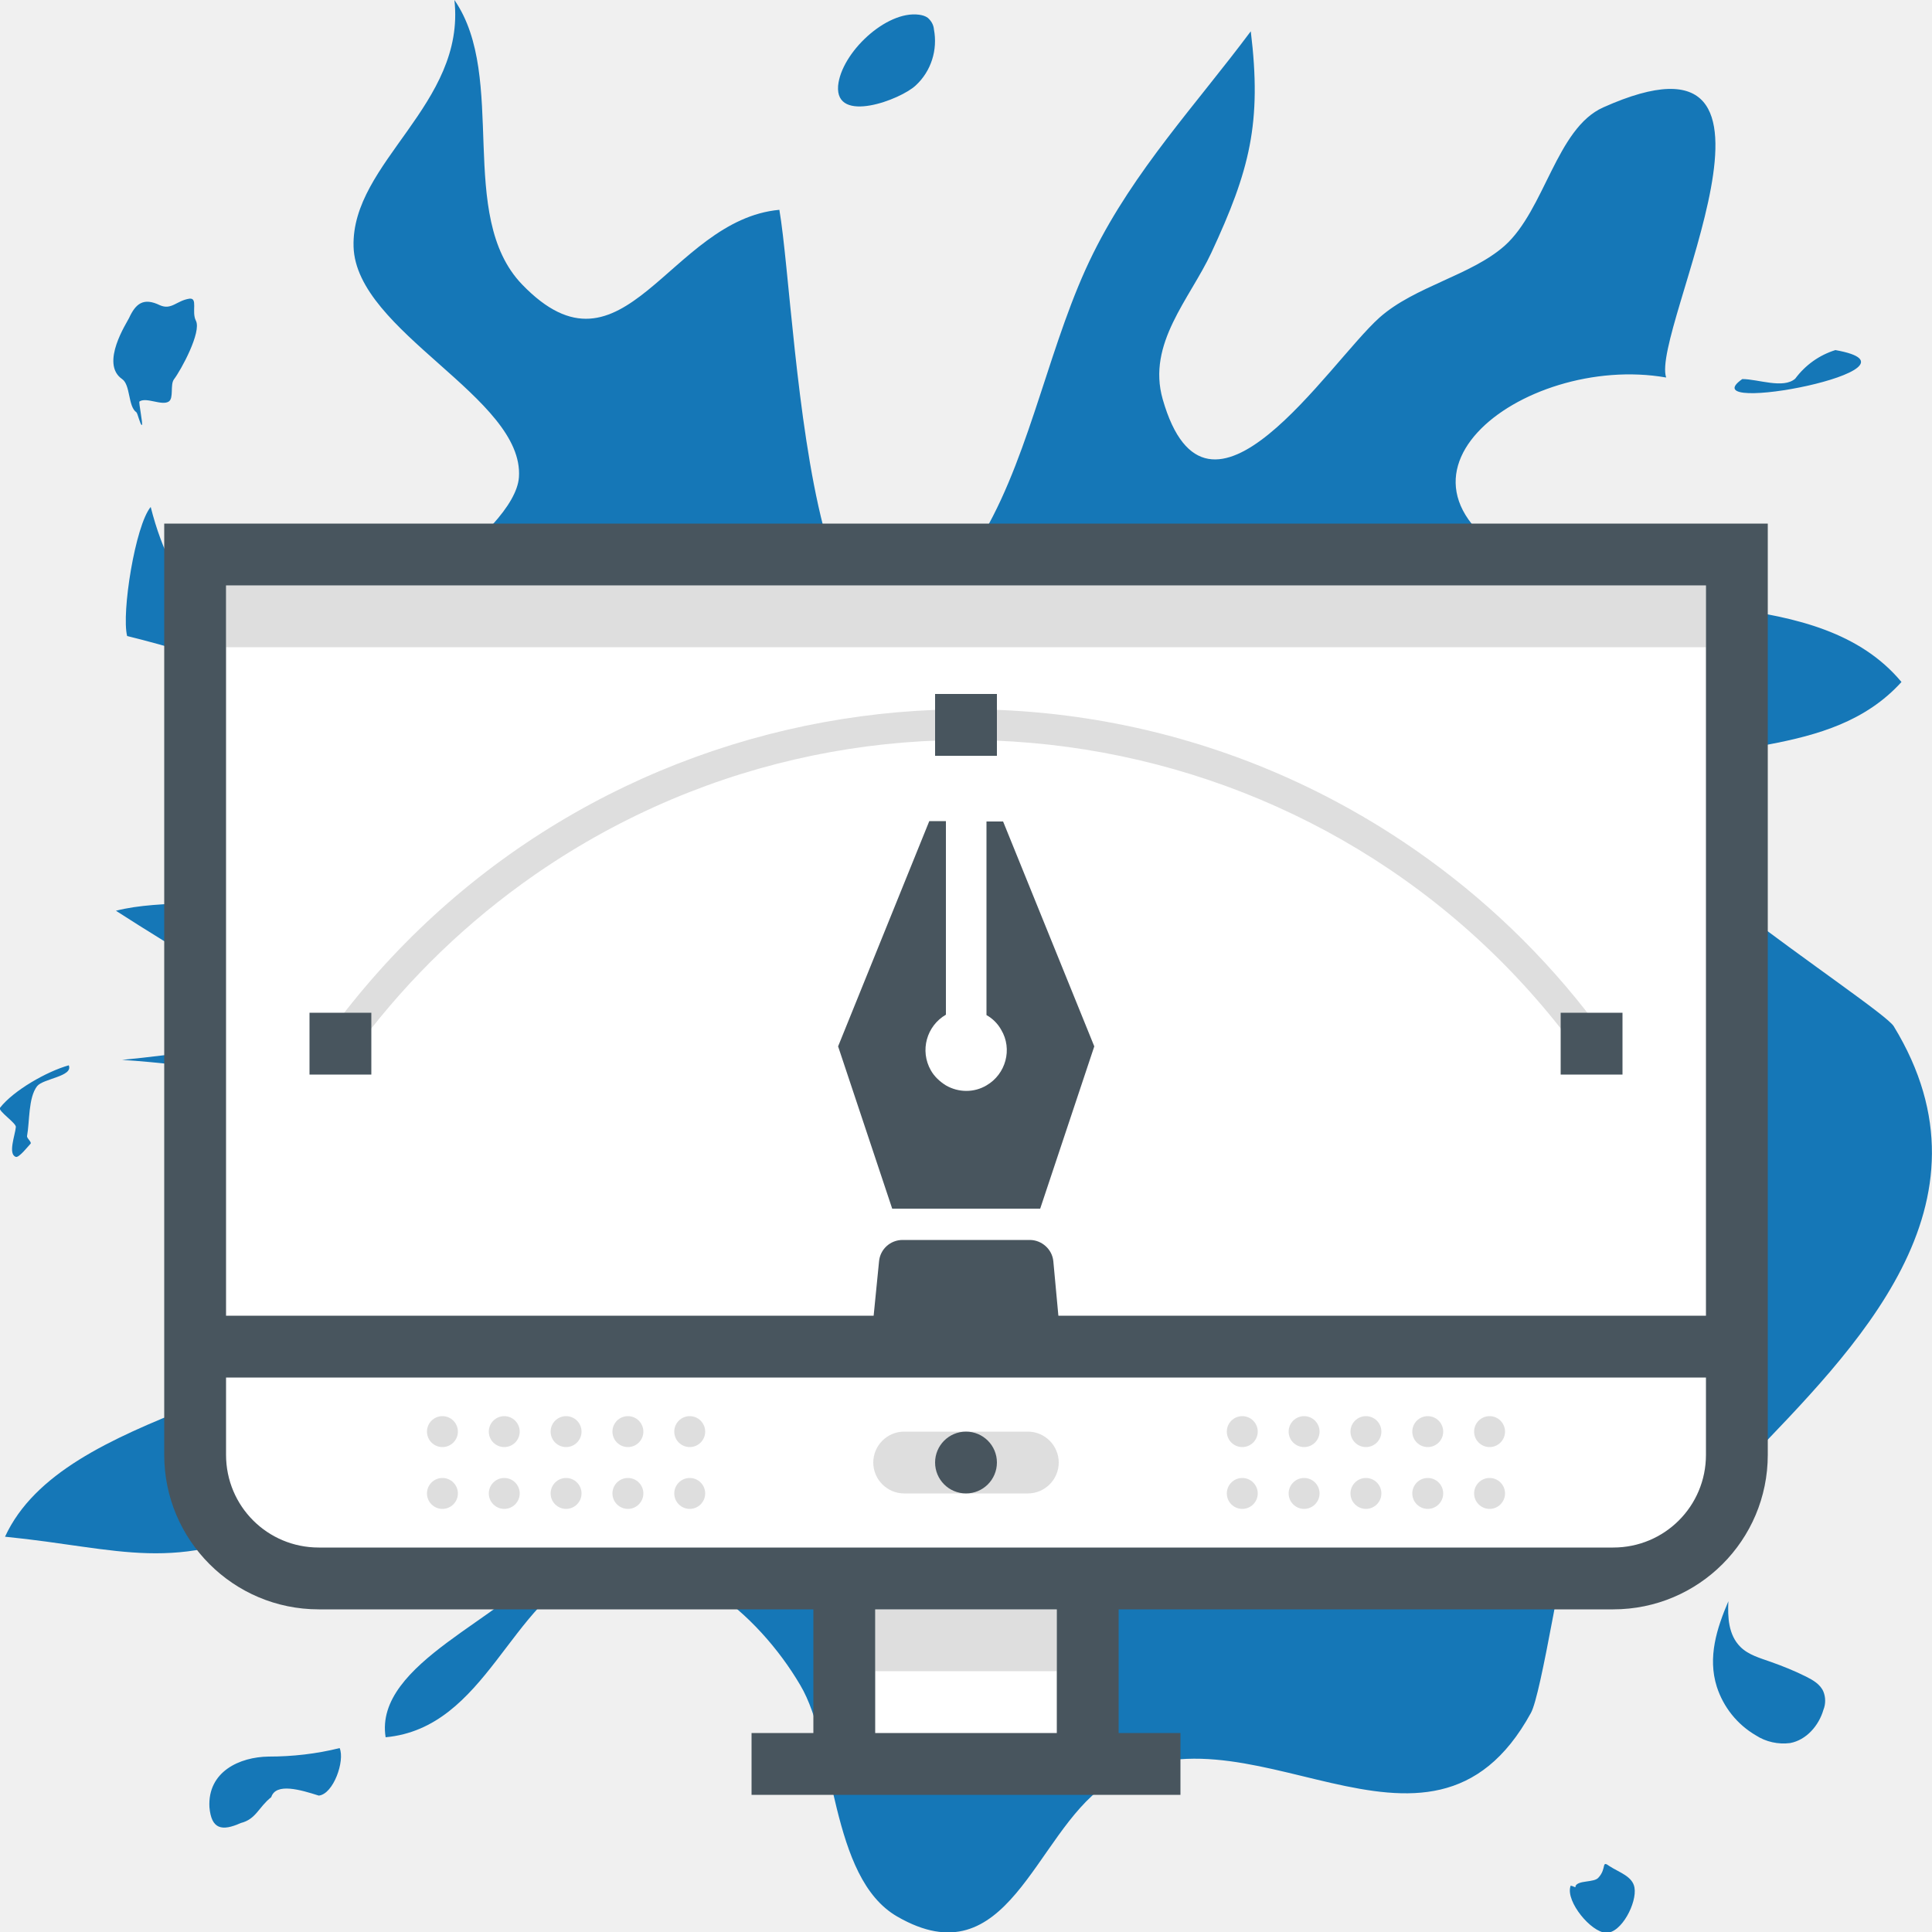
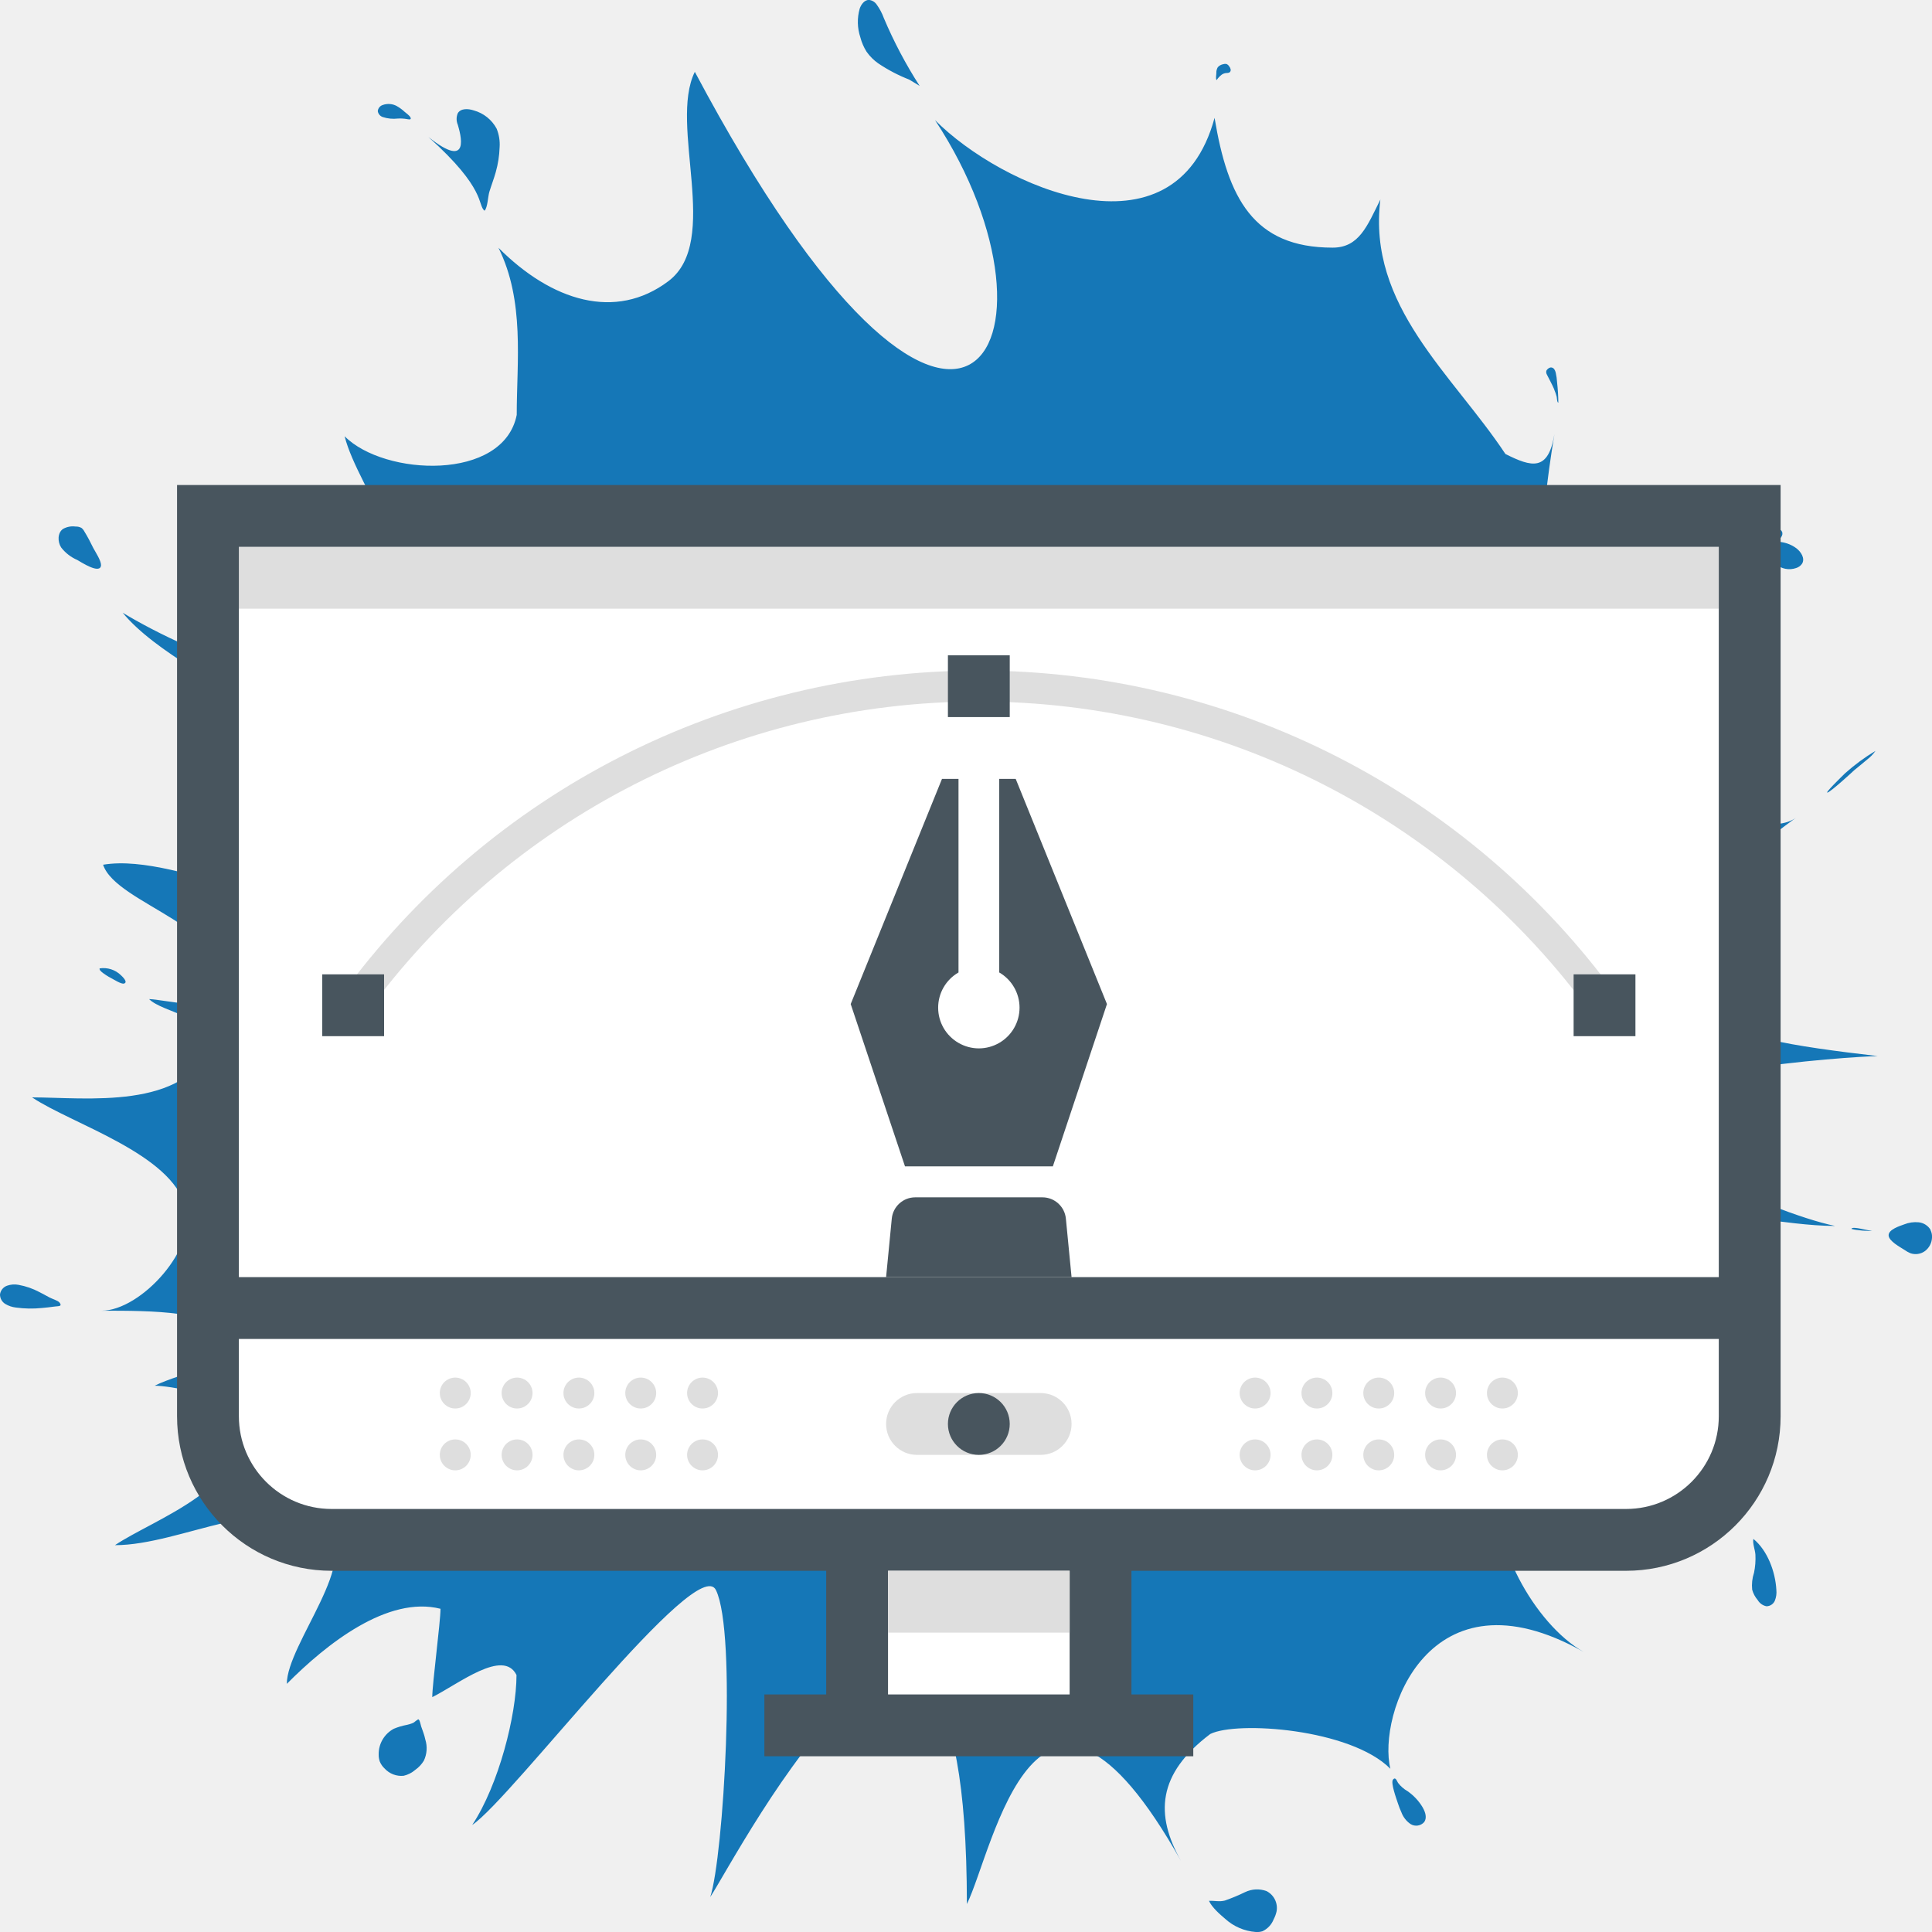
- <svg xmlns="http://www.w3.org/2000/svg" version="1.1" id="Camada_1" x="0px" y="0px" viewBox="0 0 500 500" style="enable-background:new 0 0 500 500;" xml:space="preserve">
-   <style type="text/css">
- 	.st0{fill:#1577B7;}
- 	.st1{fill:#FFFFFF;}
- 	.st2{fill:#DEDEDE;}
- 	.st3{fill:#48555E;}
- </style>
-   <path class="st0" d="M490.1,265.6c-3.2-5.3-83.2-55.9-68.8-63.6c21.3-11.3,52.3-5.1,70.8-25.5c-21.4-25.7-66.1-15.7-93.4-28.3  c-49.7-22.9-4.7-57,32.5-50.5c-4.1-12,40.4-95.3-16.3-69.9c-12.1,5.4-15.1,26.5-25.5,35.8c-8.7,7.7-23.3,10.5-32.4,18.6  c-13.2,11.8-44.5,61.6-56.1,21.1c-4.1-14.4,7-25.9,12.6-37.9c9.9-21.3,13.1-33.5,10.2-57.3C309.6,27,293.6,44,282.9,65.6  c-11.1,22.3-15.9,50.7-28.1,72c-45.4,78.9-48.2-54.7-53.1-83.3c-28.5,2.6-40.3,46.6-66.6,19.3c-17.1-17.8-3.6-53.5-17.5-73.6  c3,27-26.7,42-26.1,63.8c0.6,22.1,44.2,39.1,42.8,59.7c-1,14.4-39.5,39.1-52.3,41.3c-24.1,4.3-37.2-10.7-43-33.6  c-4,4.8-7.6,27.4-6.1,33.4c20.2,5,59.3,16.3,62.2,41.8c4.2,36.4-41.9,23.3-65.1,29.3c15.8,10.2,32.2,19.6,48,29.8  c-12.2,4.9-33.3,7.5-46.4,8.8c18,1.1,51.2,5.9,68.7,12c32.6,11.3,27.7,22.5,6.1,46.7c-26.2,29.3-89.9,31.7-105.1,64.7  c30.2,3,43.9,9.9,73.4-4.6c23.2-11.4,52.8-45.3,78-46.6c-0.4,20.9-0.5,40.7-12,58.2c-9,13.8-44,25.6-40.9,44.9  c26.1-2.4,32.4-35.8,53.1-43.3c21.5-7.8,43.4,11.4,54.2,29.8c9.3,15.6,7.6,49.8,25.1,59.9c28.6,16.5,35.5-21.2,53.7-33.9  c35.8-25.1,83.8,29.6,110.3-18.8c5.3-9.6,21.2-135.8,34.8-125c1.8,1.4,5.8,3.9,6.6,6.1c6.2,17.3,8,36.4,14.3,54  C480,349.1,518.3,311.8,490.1,265.6z M49,77.3c-3.3,0.5-4.6,3-7.6,1.7c-4.3-2.1-6.3-0.4-8,3.3c-0.5,1.1-7.6,11.8-1.8,15.8  c2.2,1.5,1.5,7.1,3.7,8.6c0.3,0.2,1,3.3,1.4,3.3s-0.9-6-0.6-6.1c1.8-1.2,5.8,1.2,7.6,0C45,103,44,99.6,45,98.2  c1.9-2.5,7.2-12.3,5.7-15.2C49.5,80.7,51.3,77,49,77.3z M69.5,454.6c-7.5,0.1-15.8,3.9-15.3,13.1c0.5,5.7,3.2,6.3,8.1,4.1  c4-1,4.6-4.1,7.9-6.7c1.2-3.8,7.6-1.9,12.3-0.4c3.8-0.4,6.8-9,5.4-12.3C81.9,453.9,75.7,454.6,69.5,454.6z M4.1,299.4  c0.8,0.3,3.3-2.9,3.8-3.4c0.4-0.4-1-1.4-0.9-2c0.7-3.8,0.3-9.9,2.6-12.9c1.6-2,9.4-2.5,8.2-5.4c-5.7,1.6-14.3,6.5-17.8,11  c-0.6,0.8,4.3,4,4.1,5C3.9,293.8,2,298.7,4.1,299.4z M415.6,500.2c4,0.2,8.1-7.8,7.4-11.7c-0.5-2.9-3.9-3.9-6.4-5.5  c-2.3-1.7-0.7,0.5-2.9,2.9c-1.1,1.4-5.4,0.6-6,2.3c0.4,0.7-1.4-0.7-1.3,0.1C405.3,492.2,411.7,500,415.6,500.2z M464.6,98  c2.6-3.5,6.2-6.1,10.4-7.4c27,4.8-38.1,17.3-24.1,7.5C455,98.1,461.5,100.7,464.6,98z M444.3,436.5c1.7,5.3,5.3,9.8,10.1,12.6  c2.6,1.7,5.8,2.4,8.9,2c4.2-0.8,7.4-4.5,8.6-8.6c0.6-1.5,0.6-3.2,0-4.7c-0.8-1.9-2.7-3-4.5-3.9c-3-1.5-6-2.7-9.1-3.8  c-2.8-1-5.8-1.8-7.9-3.9c-3.1-3.1-3.3-7.7-3.1-11.8C444.3,421.4,441.9,428.9,444.3,436.5z M237.8,3.8c0.8,0.1,1.6,0.3,2.3,0.8  c0.9,0.8,1.5,1.8,1.6,3c1,5.3-0.7,10.8-4.7,14.5c-3.9,3.7-20.9,10.1-20.1,0.1C217.7,13.7,229.3,2.7,237.8,3.8z" />
-   <path class="st1" d="M53.5,146.5v230c0,16,13,29,29,29h135.9v51h63.2v-51h135.9c16,0,29-13,29-29v-230H53.5z" />
-   <rect x="226.5" y="416.5" class="st2" width="47" height="16" />
-   <path class="st3" d="M283.2,270.8l-14,42h-38.3l-14-42l23.6-58.3h4.3v50.1c-5,2.9-6.8,9.3-3.9,14.4c0.9,1.6,2.3,2.9,3.9,3.9  c3.3,1.9,7.3,1.9,10.5,0c5-2.9,6.8-9.4,3.8-14.4c-0.9-1.6-2.2-2.9-3.8-3.8v-50.1h4.3L283.2,270.8z" />
-   <path class="st3" d="M274,341.5h-48l1.5-15.1c0.3-3.1,2.9-5.5,6.1-5.5h32.9c3.1,0,5.8,2.4,6.1,5.5L274,341.5z" />
-   <rect x="58.5" y="151.5" class="st2" width="383" height="16" />
-   <path class="st3" d="M42.5,135.5v205v36c0,22.1,17.9,40,40,40h128v32h-16v16h16h79h16v-16h-16v-32h128c22.1,0,40-17.9,40-40v-36  v-205H42.5z M273.5,448.5h-47v-32h47V448.5z M441.5,376.5c0,13.3-10.7,24-24,24h-128h-79h-128c-13.3,0-24-10.7-24-24v-20h383V376.5z   M58.5,340.5v-189h383v189H58.5z" />
-   <path class="st2" d="M266,370.5h-32c-4.4,0-8,3.6-8,8s3.6,8,8,8h32c4.4,0,8-3.6,8-8S270.4,370.5,266,370.5z" />
-   <circle class="st3" cx="250" cy="378.5" r="8" />
-   <circle class="st2" cx="321.5" cy="370.5" r="4" />
-   <circle class="st2" cx="337.5" cy="370.5" r="4" />
-   <circle class="st2" cx="353.5" cy="370.5" r="4" />
-   <circle class="st2" cx="369.5" cy="370.5" r="4" />
-   <circle class="st2" cx="385.5" cy="370.5" r="4" />
-   <circle class="st2" cx="321.5" cy="386.5" r="4" />
-   <circle class="st2" cx="337.5" cy="386.5" r="4" />
-   <circle class="st2" cx="353.5" cy="386.5" r="4" />
-   <circle class="st2" cx="369.5" cy="386.5" r="4" />
-   <circle class="st2" cx="385.5" cy="386.5" r="4" />
-   <circle class="st2" cx="114.5" cy="370.5" r="4" />
-   <circle class="st2" cx="130.5" cy="370.5" r="4" />
-   <circle class="st2" cx="146.5" cy="370.5" r="4" />
-   <circle class="st2" cx="162.5" cy="370.5" r="4" />
-   <circle class="st2" cx="178.5" cy="370.5" r="4" />
-   <circle class="st2" cx="114.5" cy="386.5" r="4" />
-   <circle class="st2" cx="130.5" cy="386.5" r="4" />
-   <circle class="st2" cx="146.5" cy="386.5" r="4" />
-   <circle class="st2" cx="162.5" cy="386.5" r="4" />
-   <circle class="st2" cx="178.5" cy="386.5" r="4" />
-   <path class="st2" d="M408.7,272.5c-63.5-87.6-186.1-107.2-273.7-43.7c-16.8,12.2-31.5,26.9-43.7,43.7l-6.5-4.7  c66.1-91.2,193.7-111.5,284.9-45.4c17.4,12.6,32.8,28,45.4,45.4L408.7,272.5z" />
-   <rect x="242" y="179.6" class="st3" width="16" height="16" />
-   <rect x="80.1" y="262.1" class="st3" width="16" height="16" />
-   <rect x="403.9" y="262.1" class="st3" width="16" height="16" />
+ <svg xmlns="http://www.w3.org/2000/svg" id="Camada_1" data-name="Camada 1" viewBox="0 0 500 500">
+   <defs>
+     <style>.cls-1{fill:#1577b7;}.cls-2{fill:#fff;}.cls-3{fill:#dedede;}.cls-4{fill:#48555e;}</style>
+   </defs>
+   <path class="cls-1" d="M464.78,211.64c-10,7.28-48.37-8.85-21.89-60-4.48,8.65-57.31,61.06-40.61-39.24-1.6,9.62-5.83,8.54-12.68,5.09-13.71-20.69-35.79-38.26-32.36-65.85-3.43,6.9-5.52,12.45-12.37,12.45-20.55,0-27.11-12.9-30.54-33.59-10.28,37.93-55.21,17.83-72.34.59,37.57,57.09,6.17,116.15-62.17-12.5C173,32.41,186.71,62.4,173,72.75s-30.27,5.16-44-8.63c6.85,13.79,4.73,29.46,4.73,43.25-3.42,17.24-34.27,15.88-44.54,5.53,3.42,13.79,23.44,37.62,13.16,51.41-10.28,24.14-53.48,4.6-70.61-5.74,17.13,20.69,70.85,32.81,57.15,67.29-6.86,17.25-41.66-5.52-62.21-2.07,3.42,10.35,34.64,16.23,31.21,33.47-2.44,4.91-15.87,1.31-19.3,1.31,3.43,3.45,16.19,4.76,16.19,11.66C48,287.47,22,284,8.3,284c10.28,6.9,36.25,14.62,39.67,28.41,3.43,10.35-11.43,26.8-21.71,26.8,13.71,0,28.24,0,35.1,6.86,0,6.9-14.48,9.1-21.33,12.55,3.42,0,18.22,2.07,21.65,9C65.1,384.84,40,393,29.75,399.89c17.13,0,40.39-14.19,54.1-3.84,10.27,6.89-9.62,29.38-9.62,39.73C84.5,425.43,100.34,412.9,114,416.35c0,3.45-2.13,19.43-2.13,22.87,6.85-3.44,18.37-12.63,21.8-5.73,0,10.35-4.61,28.47-11.46,38.81,10.28-6.89,58.31-70.58,63.08-60.78,5.42,11.16,1.95,69.08-1.48,79.43,6.86-10.35,66.32-125.07,66.42,1.81,6.86-13.8,18.12-77.45,55.41-11.15-6.75-12-6.13-22.5,7.57-32.85,6.86-3.44,36.34-1.38,46.62,9-3.42-13.79,9.79-52.91,50-30.26-12.68-7.14-24.91-29.3-21.49-43.1,10.28-20.69,42.11-7.22,59.24,6.58-3.43-13.8-31.87-71.54-14.74-75,13.71-3.45,28.38,1.29,42.09,1.29-17.13-3.45-61.67-25.05-61.31-26.13,4.65-13.87,65.72-17.71,72.33-17.83-10.25-1.18-21.41-2.64-28-4.29C452.93,266.54,400.79,258.16,464.78,211.64ZM20,144.92c.81.44,6,3.9,6.15,1.34,0-1.21-1.42-3.34-2-4.42-.71-1.45-1.45-2.9-2.3-4.27a2.92,2.92,0,0,0-.76-.94,2.88,2.88,0,0,0-1.54-.36,5.12,5.12,0,0,0-3.26.63c-1.42,1-1.42,3.31-.46,4.79A10.53,10.53,0,0,0,20,144.92Zm6.23,106.56a15,15,0,0,0,2.56,1.67c.65.33,2.6,1.6,3.3,1.39,1.13-.33-.39-1.78-.78-2.14a6.47,6.47,0,0,0-5.53-1.78C25.71,251,26,251.26,26.27,251.48Zm376-150.65a11,11,0,0,1,.64,1.86c.07.3.08,1.51.43,1.52a51.59,51.59,0,0,0-.33-5.27,15.53,15.53,0,0,0-.34-2.45,2.6,2.6,0,0,0-.39-.94,1.1,1.1,0,0,0-.87-.46,1.43,1.43,0,0,0-.79.38,1.26,1.26,0,0,0-.39.5,1.37,1.37,0,0,0,.16,1C401,98.28,401.7,99.51,402.26,100.83Zm-34,367a13.34,13.34,0,0,0-4-4.3,8.17,8.17,0,0,1-2.41-2.12c-.32-.47-.64-1.67-1.31-.86s.92,5.07,1.26,6.13a21.08,21.08,0,0,0,.93,2.39,6.32,6.32,0,0,0,2.36,3,2.76,2.76,0,0,0,3.53-.53C369.35,470.44,368.88,469,368.22,467.82ZM125.4,54.54c.82-.87.86-3.64,1.25-4.91.52-1.7,1.17-3.36,1.65-5.08a26.88,26.88,0,0,0,1-6.43,10.74,10.74,0,0,0-.78-4.84,9.59,9.59,0,0,0-5.9-4.7c-1.44-.48-3.35-.59-4.14.71a3.79,3.79,0,0,0,0,3c.62,2.14,3.6,12.06-7.6,3.17C126,49,123.49,53,125.4,54.54ZM109,446.8c-.13-.36-.32-1.51-.59-1.73s-.13-.09-.52.12-.62.54-1.05.73a9.49,9.49,0,0,1-1.57.48,16.86,16.86,0,0,0-3.35,1A7.42,7.42,0,0,0,98,454.07a5,5,0,0,0,.3,1.84,5.11,5.11,0,0,0,1.24,1.78,5.87,5.87,0,0,0,4.93,1.88,7.05,7.05,0,0,0,3-1.53,8,8,0,0,0,2.22-2.37,7.5,7.5,0,0,0,.38-5.48C109.83,449,109.39,447.92,109,446.8ZM316.17,19.33a2.4,2.4,0,0,1,1-.41c.38-.05.82,0,1.11-.25a.8.8,0,0,0,.2-.76,1.73,1.73,0,0,0-.37-.74,1.48,1.48,0,0,0-.7-.61,1.57,1.57,0,0,0-.83.05,2.48,2.48,0,0,0-1.41.78,2.72,2.72,0,0,0-.38,1.57c0,.41-.24,1.5.08,1.76A5.76,5.76,0,0,1,316.17,19.33Zm136,122.9a5.63,5.63,0,0,1,4.94,1c.93.78,1.53,1.9,2.43,2.72a5.31,5.31,0,0,0,5.32,1.05,2.81,2.81,0,0,0,1.54-1.16c.77-1.33-.27-3-1.5-3.95a8.66,8.66,0,0,0-5.19-1.69c.89-.61,1.91-1.59,1.48-2.58-.34-.78-1.35-1-2.18-.92-3.33.11-7.2,2-8.95,5C448.57,144.05,450.92,142.53,452.12,142.23Zm47.49,176.1a4.08,4.08,0,0,0-3.11-2,7.93,7.93,0,0,0-3.78.55c-1.08.39-4.05,1.31-4,2.83s3.08,3.08,4.15,3.79a7.45,7.45,0,0,0,1.51.84,4.11,4.11,0,0,0,3.77-.58,4.59,4.59,0,0,0,1.8-3.42A3.84,3.84,0,0,0,499.61,318.33Zm-20.47-.28a10,10,0,0,0,1.21.25,24.51,24.51,0,0,0,3.2.26,2.74,2.74,0,0,0,1-.08C483.88,318.71,479.32,317.15,479.14,318.05ZM454.3,402.36a18.23,18.23,0,0,1-.36,4.66,10.5,10.5,0,0,0-.48,4.39,7.06,7.06,0,0,0,1.45,2.71,3.39,3.39,0,0,0,2.24,1.58,2.39,2.39,0,0,0,2.19-1.47,5.86,5.86,0,0,0,.38-2.76c-.24-4.62-2.27-10.21-5.94-13.2C453.5,399.34,454.24,401.17,454.3,402.36ZM473,205.1c1-.37,6.14-5.07,6.86-5.76,1.11-.92,2.32-1.88,3.37-2.78a10,10,0,0,0,2.15-2.24,52.7,52.7,0,0,0-7.86,5.79C476.61,201,472,205.48,473,205.1ZM327.77,489.41a7.13,7.13,0,0,0-5.52.26,48.06,48.06,0,0,1-5.25,2.19c-1.43.38-2.72,0-4.12.08.79,1.71,2.77,3.44,4.22,4.67A13.23,13.23,0,0,0,325,500a4.75,4.75,0,0,0,1.72-.19,5.7,5.7,0,0,0,2.91-3.11,8.22,8.22,0,0,0,.74-2A4.9,4.9,0,0,0,327.77,489.41ZM235.33,20.61a41.21,41.21,0,0,1-8.06-4.22,12.44,12.44,0,0,1-3-3,13.24,13.24,0,0,1-1.61-3.72,12.6,12.6,0,0,1-.17-7.44c.39-1.11,1.23-2.26,2.4-2.25a2.76,2.76,0,0,1,2,1.21,14.12,14.12,0,0,1,1.85,3.5A116,116,0,0,0,238,22.23M4.82,332.52a5.69,5.69,0,0,0-3,.22A2.78,2.78,0,0,0,0,335a2.86,2.86,0,0,0,1.35,2.45,6.81,6.81,0,0,0,2.76.94,28.34,28.34,0,0,0,6.7.12c1.12-.09,2.24-.23,3.36-.38,1-.13,2,0,1.26-1-.41-.55-2-1-2.64-1.36-.87-.46-1.73-.95-2.61-1.39A18.38,18.38,0,0,0,4.82,332.52Zm98-305A4.47,4.47,0,0,0,99,27.19a1.83,1.83,0,0,0-1.23,1.58,1.92,1.92,0,0,0,1.28,1.52,9.12,9.12,0,0,0,3.93.39,10.12,10.12,0,0,1,2.27.13c.5.08,1.27.29,1-.38-.22-.52-1.16-1.16-1.58-1.53A9.8,9.8,0,0,0,102.81,27.53Z" transform="translate(0 0)" />
+   <path class="cls-2" d="M56.82,136.52v230a29,29,0,0,0,29,29H221.7v51h63.24v-51H420.82a29,29,0,0,0,29-29v-230Z" transform="translate(0 0)" />
+   <rect class="cls-3" x="61.82" y="141.52" width="383" height="16" />
+   <path class="cls-4" d="M45.82,125.52v241a40,40,0,0,0,40,40h128v32h-16v16h111v-16h-16v-32h128a40,40,0,0,0,40-40v-241Zm231,313h-47v-32h47Zm168-72a24,24,0,0,1-24,24h-335a24,24,0,0,1-24-24v-20h383Zm-383-36v-189h383v189Z" transform="translate(0 0)" />
+   <rect class="cls-3" x="229.82" y="406.52" width="47" height="16" />
+   <path class="cls-3" d="M269.32,360.52h-32a8,8,0,1,0,0,16h32a8,8,0,0,0,0-16Z" transform="translate(0 0)" />
+   <circle class="cls-4" cx="253.32" cy="368.52" r="8" />
+   <circle class="cls-3" cx="324.82" cy="360.52" r="4" />
+   <circle class="cls-3" cx="340.82" cy="360.52" r="4" />
+   <circle class="cls-3" cx="356.82" cy="360.52" r="4" />
+   <circle class="cls-3" cx="372.82" cy="360.52" r="4" />
+   <circle class="cls-3" cx="388.82" cy="360.52" r="4" />
+   <circle class="cls-3" cx="324.82" cy="376.52" r="4" />
+   <circle class="cls-3" cx="340.82" cy="376.52" r="4" />
+   <circle class="cls-3" cx="356.82" cy="376.52" r="4" />
+   <circle class="cls-3" cx="372.82" cy="376.52" r="4" />
+   <circle class="cls-3" cx="388.82" cy="376.52" r="4" />
+   <circle class="cls-3" cx="117.82" cy="360.52" r="4" />
+   <circle class="cls-3" cx="133.82" cy="360.52" r="4" />
+   <circle class="cls-3" cx="149.82" cy="360.52" r="4" />
+   <circle class="cls-3" cx="165.82" cy="360.52" r="4" />
+   <circle class="cls-3" cx="181.82" cy="360.52" r="4" />
+   <circle class="cls-3" cx="117.82" cy="376.52" r="4" />
+   <circle class="cls-3" cx="133.82" cy="376.52" r="4" />
+   <circle class="cls-3" cx="149.82" cy="376.52" r="4" />
+   <circle class="cls-3" cx="165.82" cy="376.52" r="4" />
+   <circle class="cls-3" cx="181.82" cy="376.52" r="4" />
+   <path class="cls-4" d="M286.48,259.85l-14,42H234.21l-14.05-42,23.63-58.28h4.27v50.1a10.52,10.52,0,0,0,0,18.23,10.49,10.49,0,0,0,10.54,0,10.53,10.53,0,0,0,0-18.23v-50.1h4.26Z" transform="translate(0 0)" />
+   <path class="cls-3" d="M412,262.52a196,196,0,0,0-317.38,0l-6.47-4.71a204,204,0,0,1,330.33,0Z" transform="translate(0 0)" />
+   <rect class="cls-4" x="245.32" y="169.58" width="16" height="16" />
+   <rect class="cls-4" x="83.4" y="252.16" width="16" height="16" />
+   <rect class="cls-4" x="407.25" y="252.16" width="16" height="16" />
+   <path class="cls-4" d="M277.32,330.52h-48l1.47-15.13a6.1,6.1,0,0,1,6.07-5.52h32.92a6.1,6.1,0,0,1,6.07,5.52Z" transform="translate(0 0)" />
</svg>
